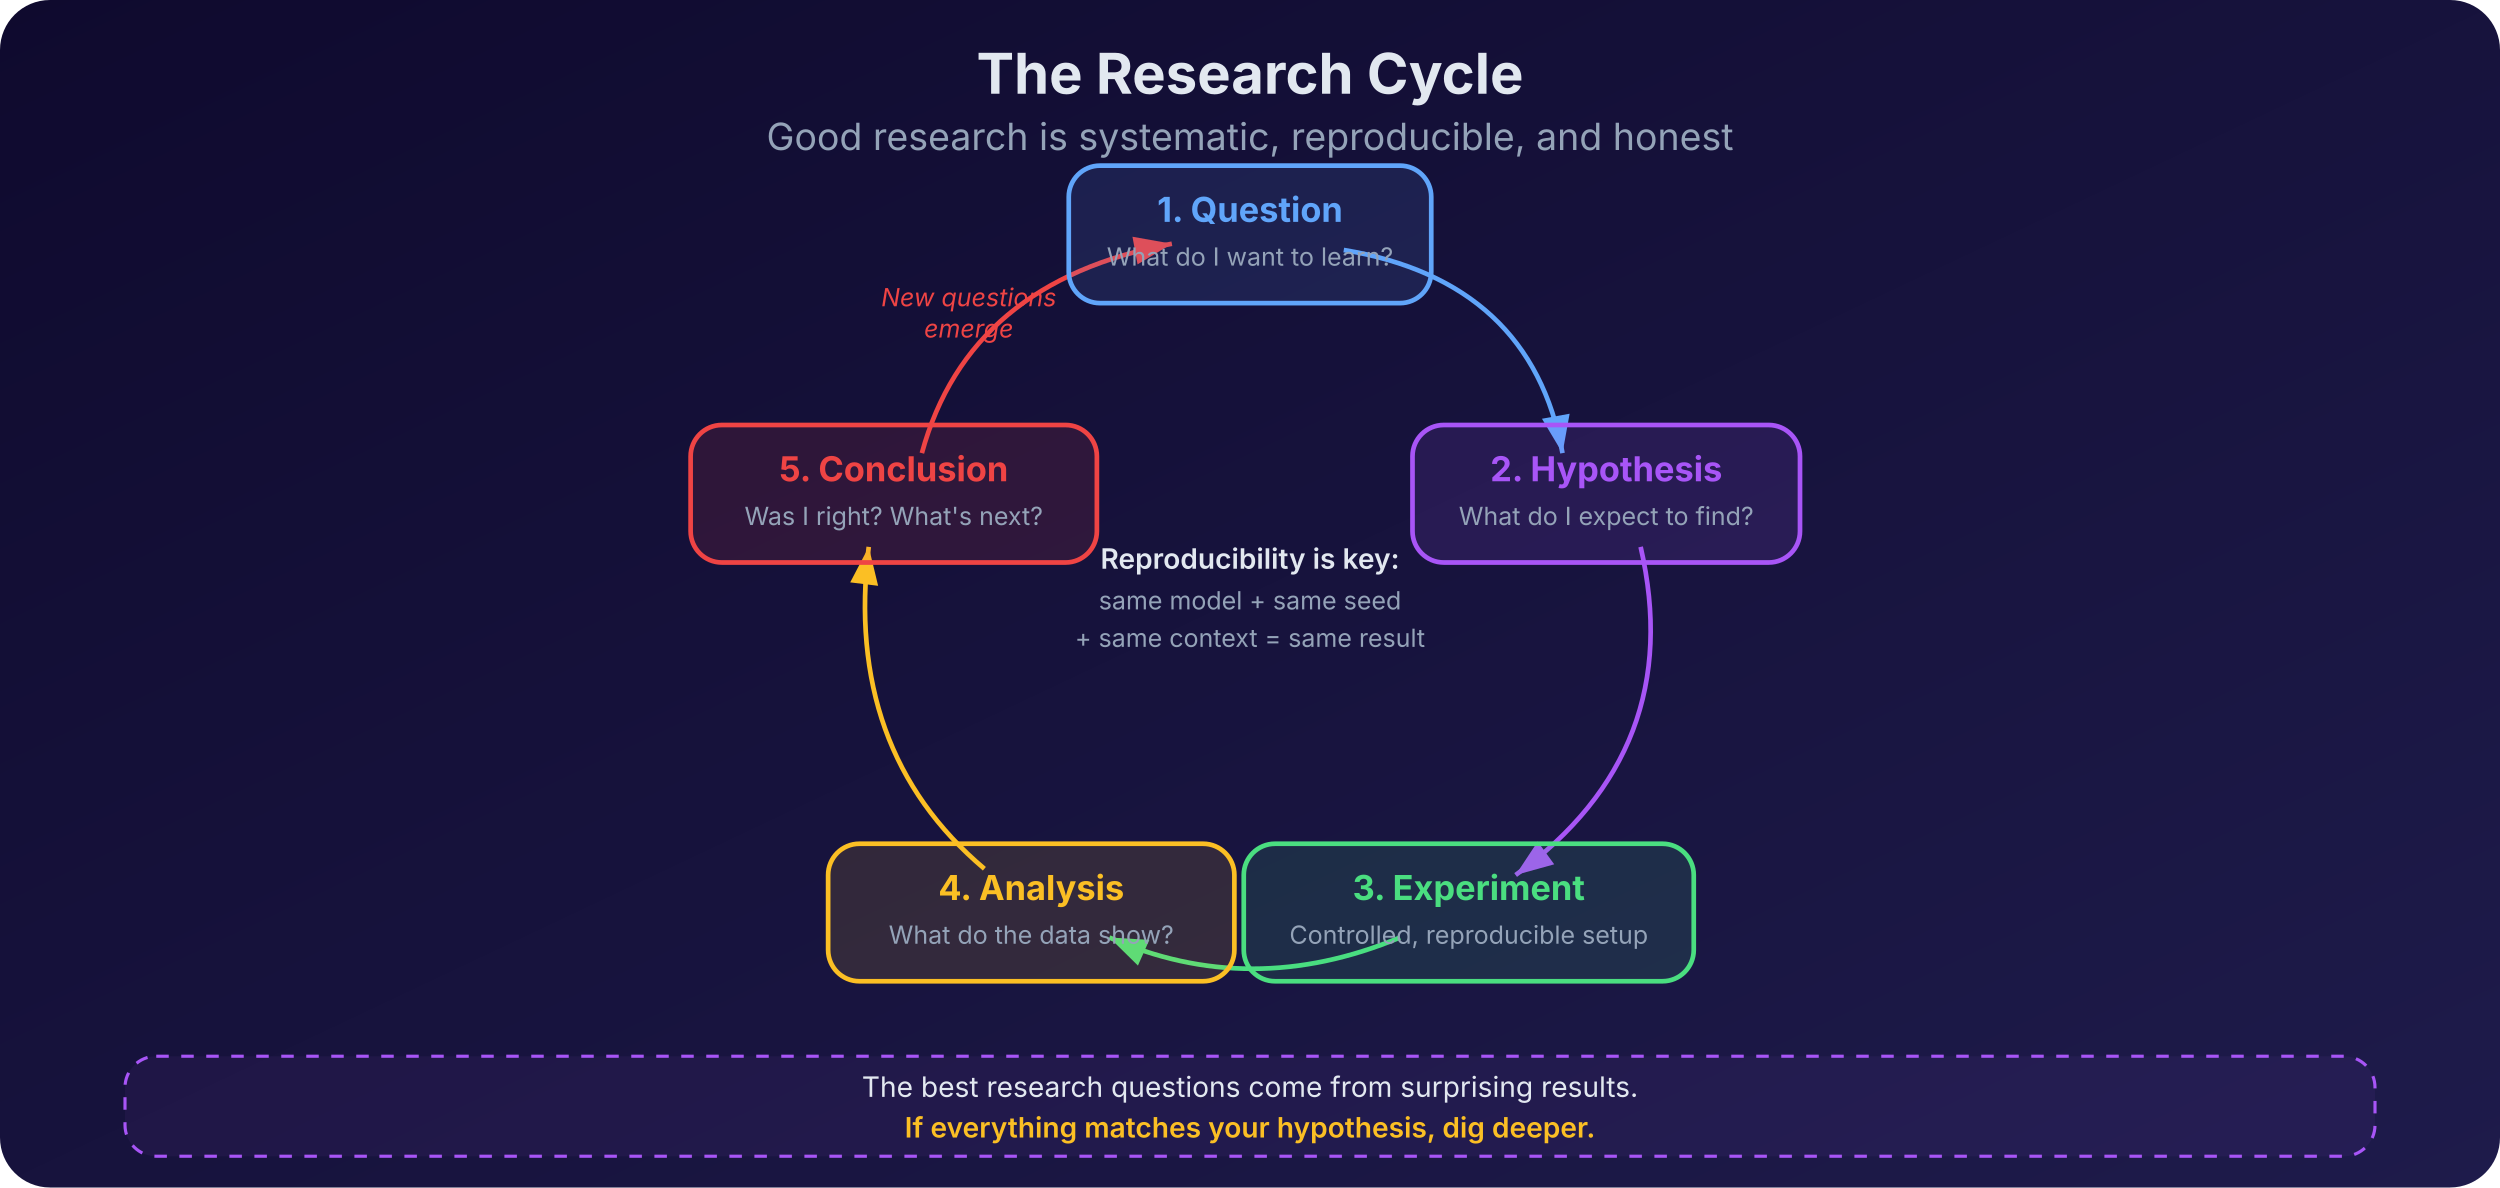
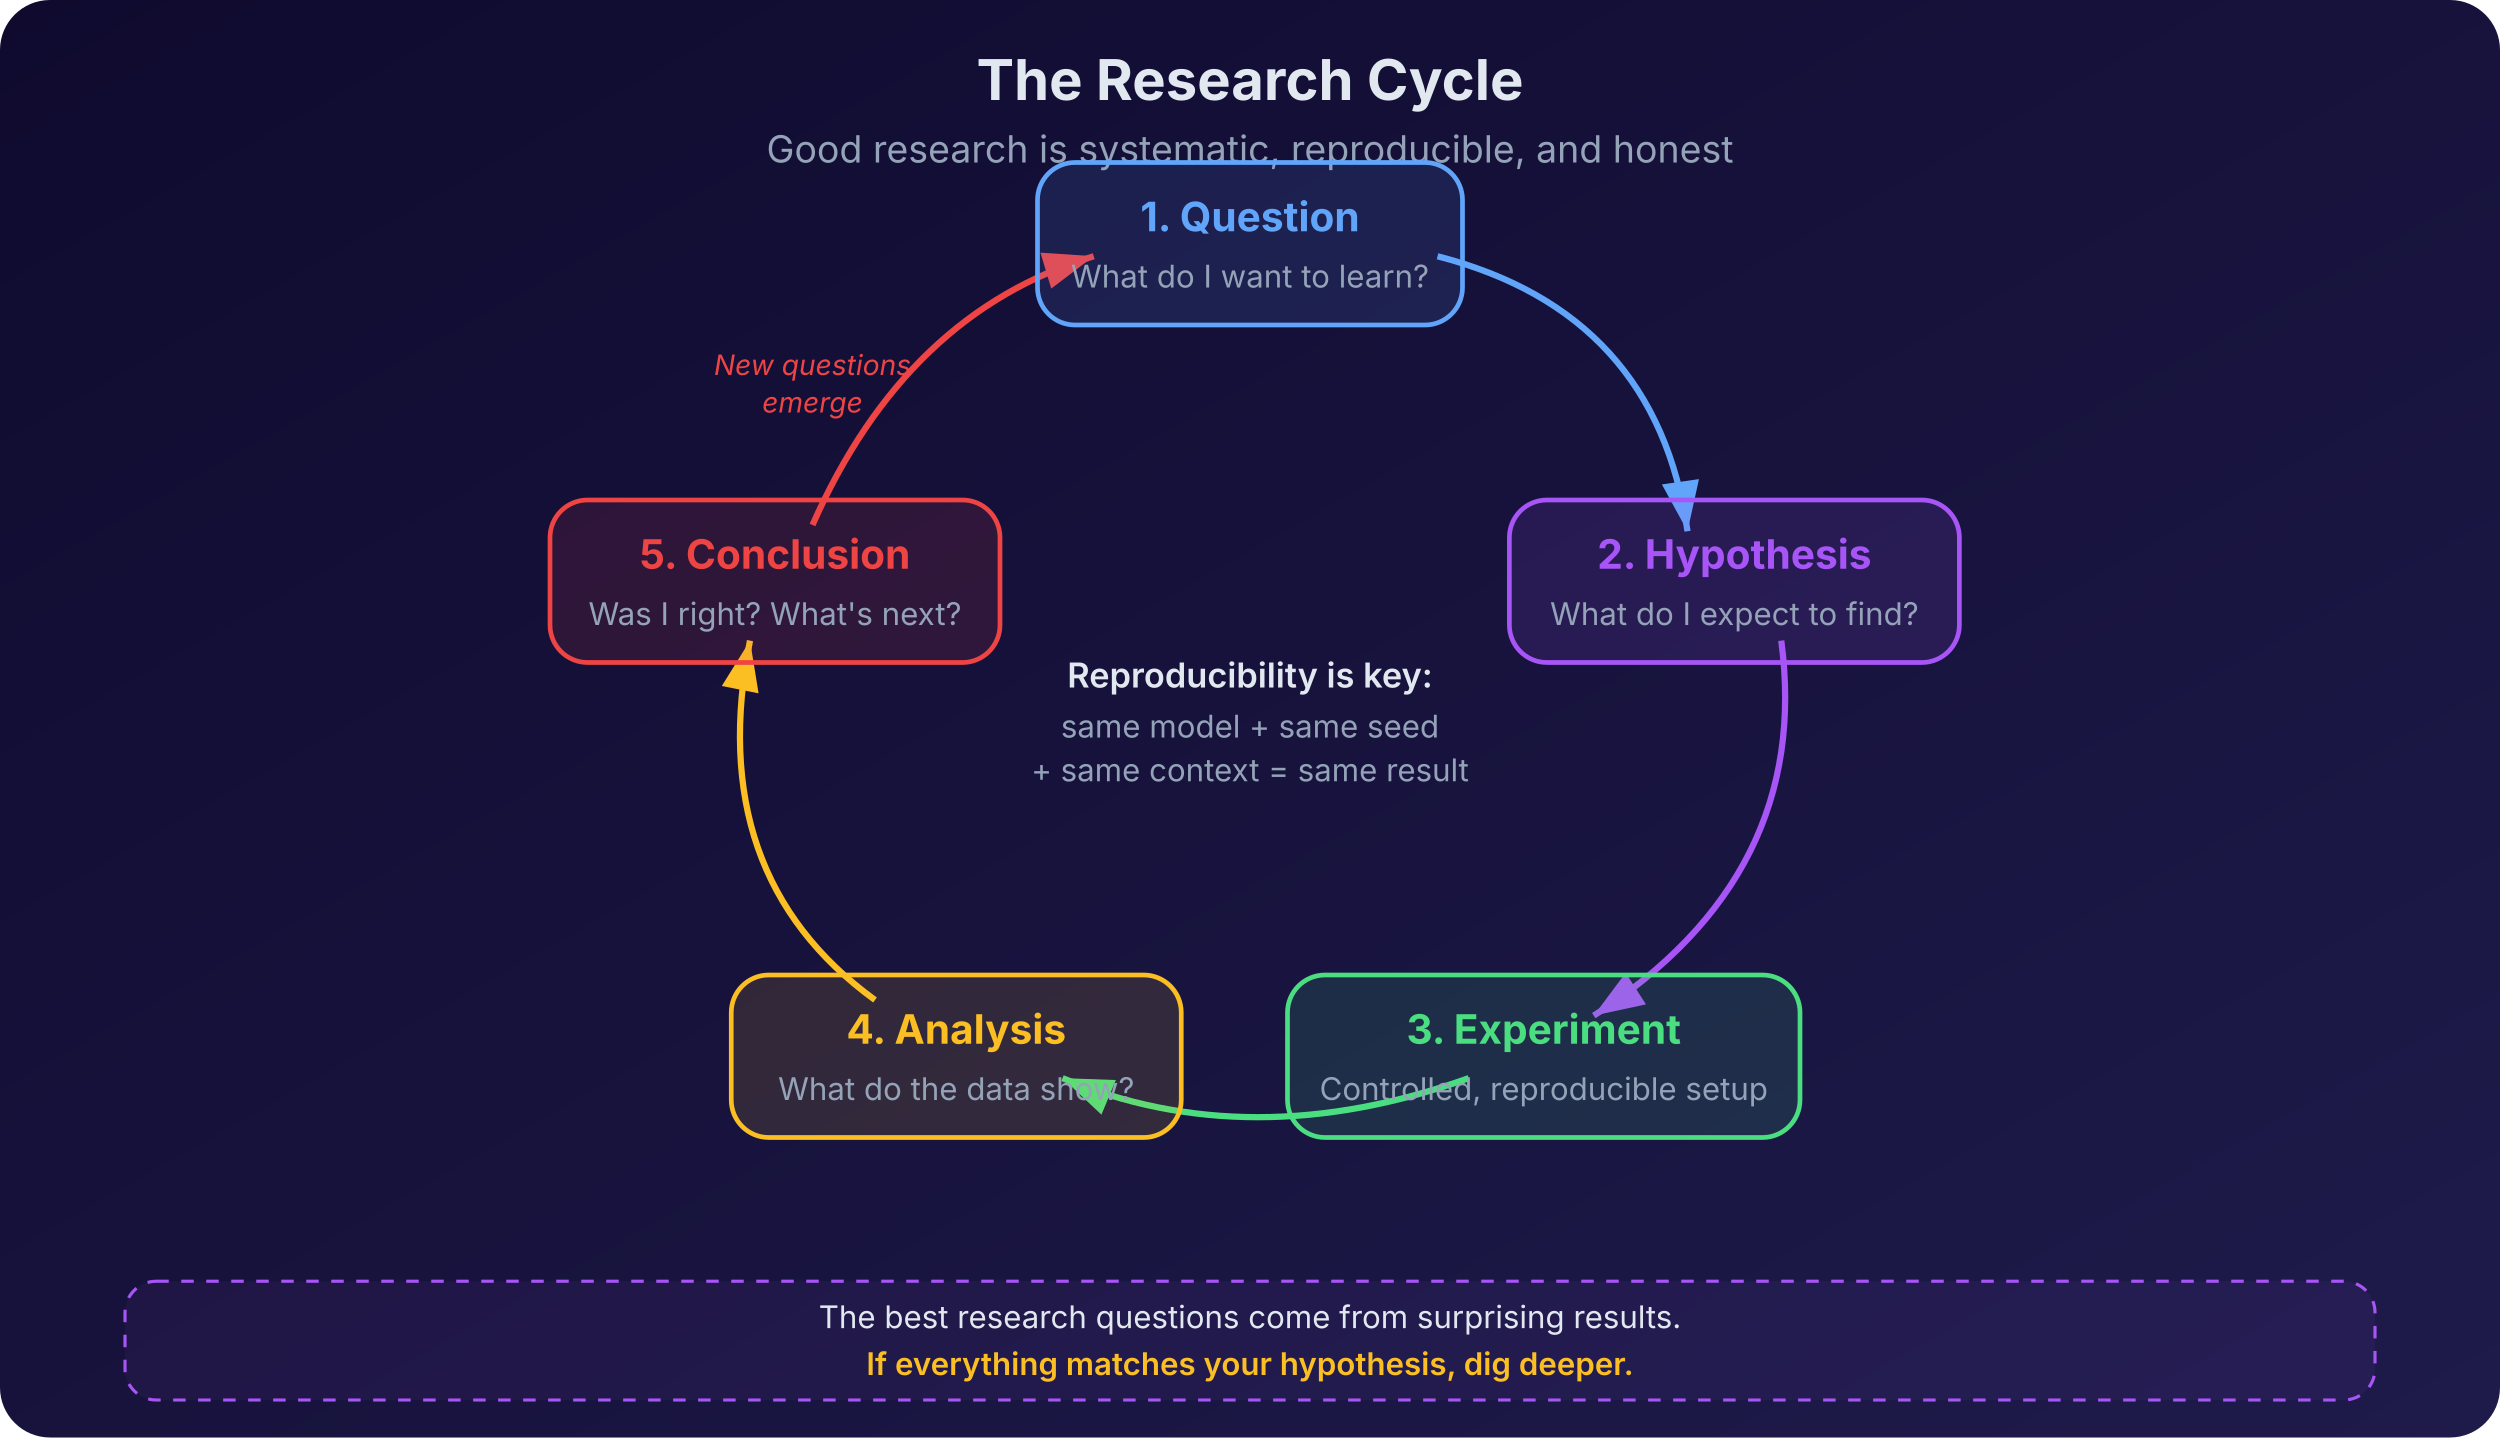
- <svg xmlns="http://www.w3.org/2000/svg" viewBox="0 0 800 380" font-family="system-ui, -apple-system, sans-serif">
+ <svg xmlns="http://www.w3.org/2000/svg" viewBox="0 0 800 460" font-family="system-ui, -apple-system, sans-serif">
  <defs>
    <linearGradient id="bgCycle" x1="0" y1="0" x2="1" y2="1">
      <stop offset="0%" stop-color="#0f0a2e" />
      <stop offset="100%" stop-color="#1e1b4b" />
    </linearGradient>
    <marker id="arrowBlue" markerWidth="8" markerHeight="6" refX="8" refY="3" orient="auto">
      <path d="M0,0 L8,3 L0,6" fill="#60a5fa" />
    </marker>
    <marker id="arrowPurple" markerWidth="8" markerHeight="6" refX="8" refY="3" orient="auto">
      <path d="M0,0 L8,3 L0,6" fill="#a855f7" />
    </marker>
    <marker id="arrowGreen" markerWidth="8" markerHeight="6" refX="8" refY="3" orient="auto">
      <path d="M0,0 L8,3 L0,6" fill="#4ade80" />
    </marker>
    <marker id="arrowYellow" markerWidth="8" markerHeight="6" refX="8" refY="3" orient="auto">
      <path d="M0,0 L8,3 L0,6" fill="#fbbf24" />
    </marker>
    <marker id="arrowRed" markerWidth="8" markerHeight="6" refX="8" refY="3" orient="auto">
      <path d="M0,0 L8,3 L0,6" fill="#ef4444" />
    </marker>
  </defs>
-   <rect width="800" height="380" rx="16" fill="url(#bgCycle)" />
-   <text x="400" y="30" text-anchor="middle" font-size="18" font-weight="700" fill="#e2e8f0">The Research Cycle</text>
-   <text x="400" y="48" text-anchor="middle" font-size="12" fill="#94a3b8">Good research is systematic, reproducible, and honest</text>
-   <path d="M 430,80 Q 490,90 500,145" fill="none" stroke="#60a5fa" stroke-width="1.5" marker-end="url(#arrowBlue)" />
-   <path d="M 525,175 Q 540,240 485,280" fill="none" stroke="#a855f7" stroke-width="1.5" marker-end="url(#arrowPurple)" />
-   <path d="M 448,300 Q 400,320 355,300" fill="none" stroke="#4ade80" stroke-width="1.5" marker-end="url(#arrowGreen)" />
-   <path d="M 315,278 Q 270,240 278,175" fill="none" stroke="#fbbf24" stroke-width="1.5" marker-end="url(#arrowYellow)" />
-   <path d="M 295,145 Q 310,90 375,78" fill="none" stroke="#ef4444" stroke-width="1.5" marker-end="url(#arrowRed)" />
-   <text x="310" y="98" text-anchor="middle" font-size="8" fill="#ef4444" font-style="italic">New questions</text>
-   <text x="310" y="108" text-anchor="middle" font-size="8" fill="#ef4444" font-style="italic">emerge</text>
-   <g transform="translate(400, 75)">
-     <rect x="-58" y="-22" width="116" height="44" rx="10" fill="rgba(96,165,250,0.12)" stroke="#60a5fa" stroke-width="1.5" />
-     <text x="0" y="-4" text-anchor="middle" font-size="11" font-weight="700" fill="#60a5fa">1. Question</text>
-     <text x="0" y="10" text-anchor="middle" font-size="8" fill="#94a3b8">What do I want to learn?</text>
+   <rect width="800" height="460" rx="16" fill="url(#bgCycle)" />
+   <text x="400" y="32" text-anchor="middle" font-size="18" font-weight="700" fill="#e2e8f0">The Research Cycle</text>
+   <text x="400" y="52" text-anchor="middle" font-size="12" fill="#94a3b8">Good research is systematic, reproducible, and honest</text>
+   <path d="M 460,82 Q 530,100 540,170" fill="none" stroke="#60a5fa" stroke-width="2" marker-end="url(#arrowBlue)" />
+   <path d="M 570,205 Q 580,280 510,325" fill="none" stroke="#a855f7" stroke-width="2" marker-end="url(#arrowPurple)" />
+   <path d="M 470,345 Q 400,370 340,345" fill="none" stroke="#4ade80" stroke-width="2" marker-end="url(#arrowGreen)" />
+   <path d="M 280,320 Q 225,280 240,205" fill="none" stroke="#fbbf24" stroke-width="2" marker-end="url(#arrowYellow)" />
+   <path d="M 260,168 Q 290,100 350,82" fill="none" stroke="#ef4444" stroke-width="2" marker-end="url(#arrowRed)" />
+   <text x="260" y="120" text-anchor="middle" font-size="9" fill="#ef4444" font-style="italic">New questions</text>
+   <text x="260" y="132" text-anchor="middle" font-size="9" fill="#ef4444" font-style="italic">emerge</text>
+   <g transform="translate(400, 78)">
+     <rect x="-68" y="-26" width="136" height="52" rx="12" fill="rgba(96,165,250,0.12)" stroke="#60a5fa" stroke-width="1.5" />
+     <text x="0" y="-4" text-anchor="middle" font-size="13" font-weight="700" fill="#60a5fa">1. Question</text>
+     <text x="0" y="14" text-anchor="middle" font-size="10" fill="#94a3b8">What do I want to learn?</text>
  </g>
-   <g transform="translate(514, 158)">
-     <rect x="-62" y="-22" width="124" height="44" rx="10" fill="rgba(168,85,247,0.12)" stroke="#a855f7" stroke-width="1.5" />
-     <text x="0" y="-4" text-anchor="middle" font-size="11" font-weight="700" fill="#a855f7">2. Hypothesis</text>
-     <text x="0" y="10" text-anchor="middle" font-size="8" fill="#94a3b8">What do I expect to find?</text>
+   <g transform="translate(555, 186)">
+     <rect x="-72" y="-26" width="144" height="52" rx="12" fill="rgba(168,85,247,0.12)" stroke="#a855f7" stroke-width="1.5" />
+     <text x="0" y="-4" text-anchor="middle" font-size="13" font-weight="700" fill="#a855f7">2. Hypothesis</text>
+     <text x="0" y="14" text-anchor="middle" font-size="10" fill="#94a3b8">What do I expect to find?</text>
  </g>
-   <g transform="translate(470, 292)">
-     <rect x="-72" y="-22" width="144" height="44" rx="10" fill="rgba(74,222,128,0.12)" stroke="#4ade80" stroke-width="1.5" />
-     <text x="0" y="-4" text-anchor="middle" font-size="11" font-weight="700" fill="#4ade80">3. Experiment</text>
-     <text x="0" y="10" text-anchor="middle" font-size="8" fill="#94a3b8">Controlled, reproducible setup</text>
+   <g transform="translate(494, 338)">
+     <rect x="-82" y="-26" width="164" height="52" rx="12" fill="rgba(74,222,128,0.12)" stroke="#4ade80" stroke-width="1.5" />
+     <text x="0" y="-4" text-anchor="middle" font-size="13" font-weight="700" fill="#4ade80">3. Experiment</text>
+     <text x="0" y="14" text-anchor="middle" font-size="10" fill="#94a3b8">Controlled, reproducible setup</text>
  </g>
-   <g transform="translate(330, 292)">
-     <rect x="-65" y="-22" width="130" height="44" rx="10" fill="rgba(251,191,36,0.12)" stroke="#fbbf24" stroke-width="1.5" />
-     <text x="0" y="-4" text-anchor="middle" font-size="11" font-weight="700" fill="#fbbf24">4. Analysis</text>
-     <text x="0" y="10" text-anchor="middle" font-size="8" fill="#94a3b8">What do the data show?</text>
+   <g transform="translate(306, 338)">
+     <rect x="-72" y="-26" width="144" height="52" rx="12" fill="rgba(251,191,36,0.12)" stroke="#fbbf24" stroke-width="1.5" />
+     <text x="0" y="-4" text-anchor="middle" font-size="13" font-weight="700" fill="#fbbf24">4. Analysis</text>
+     <text x="0" y="14" text-anchor="middle" font-size="10" fill="#94a3b8">What do the data show?</text>
  </g>
-   <g transform="translate(286, 158)">
-     <rect x="-65" y="-22" width="130" height="44" rx="10" fill="rgba(239,68,68,0.12)" stroke="#ef4444" stroke-width="1.5" />
-     <text x="0" y="-4" text-anchor="middle" font-size="11" font-weight="700" fill="#ef4444">5. Conclusion</text>
-     <text x="0" y="10" text-anchor="middle" font-size="8" fill="#94a3b8">Was I right? What's next?</text>
+   <g transform="translate(248, 186)">
+     <rect x="-72" y="-26" width="144" height="52" rx="12" fill="rgba(239,68,68,0.12)" stroke="#ef4444" stroke-width="1.5" />
+     <text x="0" y="-4" text-anchor="middle" font-size="13" font-weight="700" fill="#ef4444">5. Conclusion</text>
+     <text x="0" y="14" text-anchor="middle" font-size="10" fill="#94a3b8">Was I right? What's next?</text>
  </g>
-   <g transform="translate(400, 190)">
-     <text x="0" y="-8" text-anchor="middle" font-size="9" font-weight="600" fill="#e2e8f0">Reproducibility is key:</text>
-     <text x="0" y="5" text-anchor="middle" font-size="8" fill="#94a3b8">same model + same seed</text>
-     <text x="0" y="17" text-anchor="middle" font-size="8" fill="#94a3b8">+ same context = same result</text>
+   <g transform="translate(400, 230)">
+     <text x="0" y="-10" text-anchor="middle" font-size="11" font-weight="600" fill="#e2e8f0">Reproducibility is key:</text>
+     <text x="0" y="6" text-anchor="middle" font-size="10" fill="#94a3b8">same model + same seed</text>
+     <text x="0" y="20" text-anchor="middle" font-size="10" fill="#94a3b8">+ same context = same result</text>
  </g>
-   <g transform="translate(40, 338)">
-     <rect x="0" y="0" width="720" height="32" rx="10" fill="rgba(168,85,247,0.06)" stroke="#a855f7" stroke-width="1" stroke-dasharray="4" />
-     <text x="360" y="13" text-anchor="middle" font-size="9" fill="#e2e8f0">The best research questions come from surprising results.</text>
-     <text x="360" y="26" text-anchor="middle" font-size="9" font-weight="600" fill="#fbbf24">If everything matches your hypothesis, dig deeper.</text>
+   <g transform="translate(40, 410)">
+     <rect x="0" y="0" width="720" height="38" rx="10" fill="rgba(168,85,247,0.06)" stroke="#a855f7" stroke-width="1" stroke-dasharray="4" />
+     <text x="360" y="15" text-anchor="middle" font-size="10" fill="#e2e8f0">The best research questions come from surprising results.</text>
+     <text x="360" y="30" text-anchor="middle" font-size="10" font-weight="600" fill="#fbbf24">If everything matches your hypothesis, dig deeper.</text>
  </g>
</svg>
